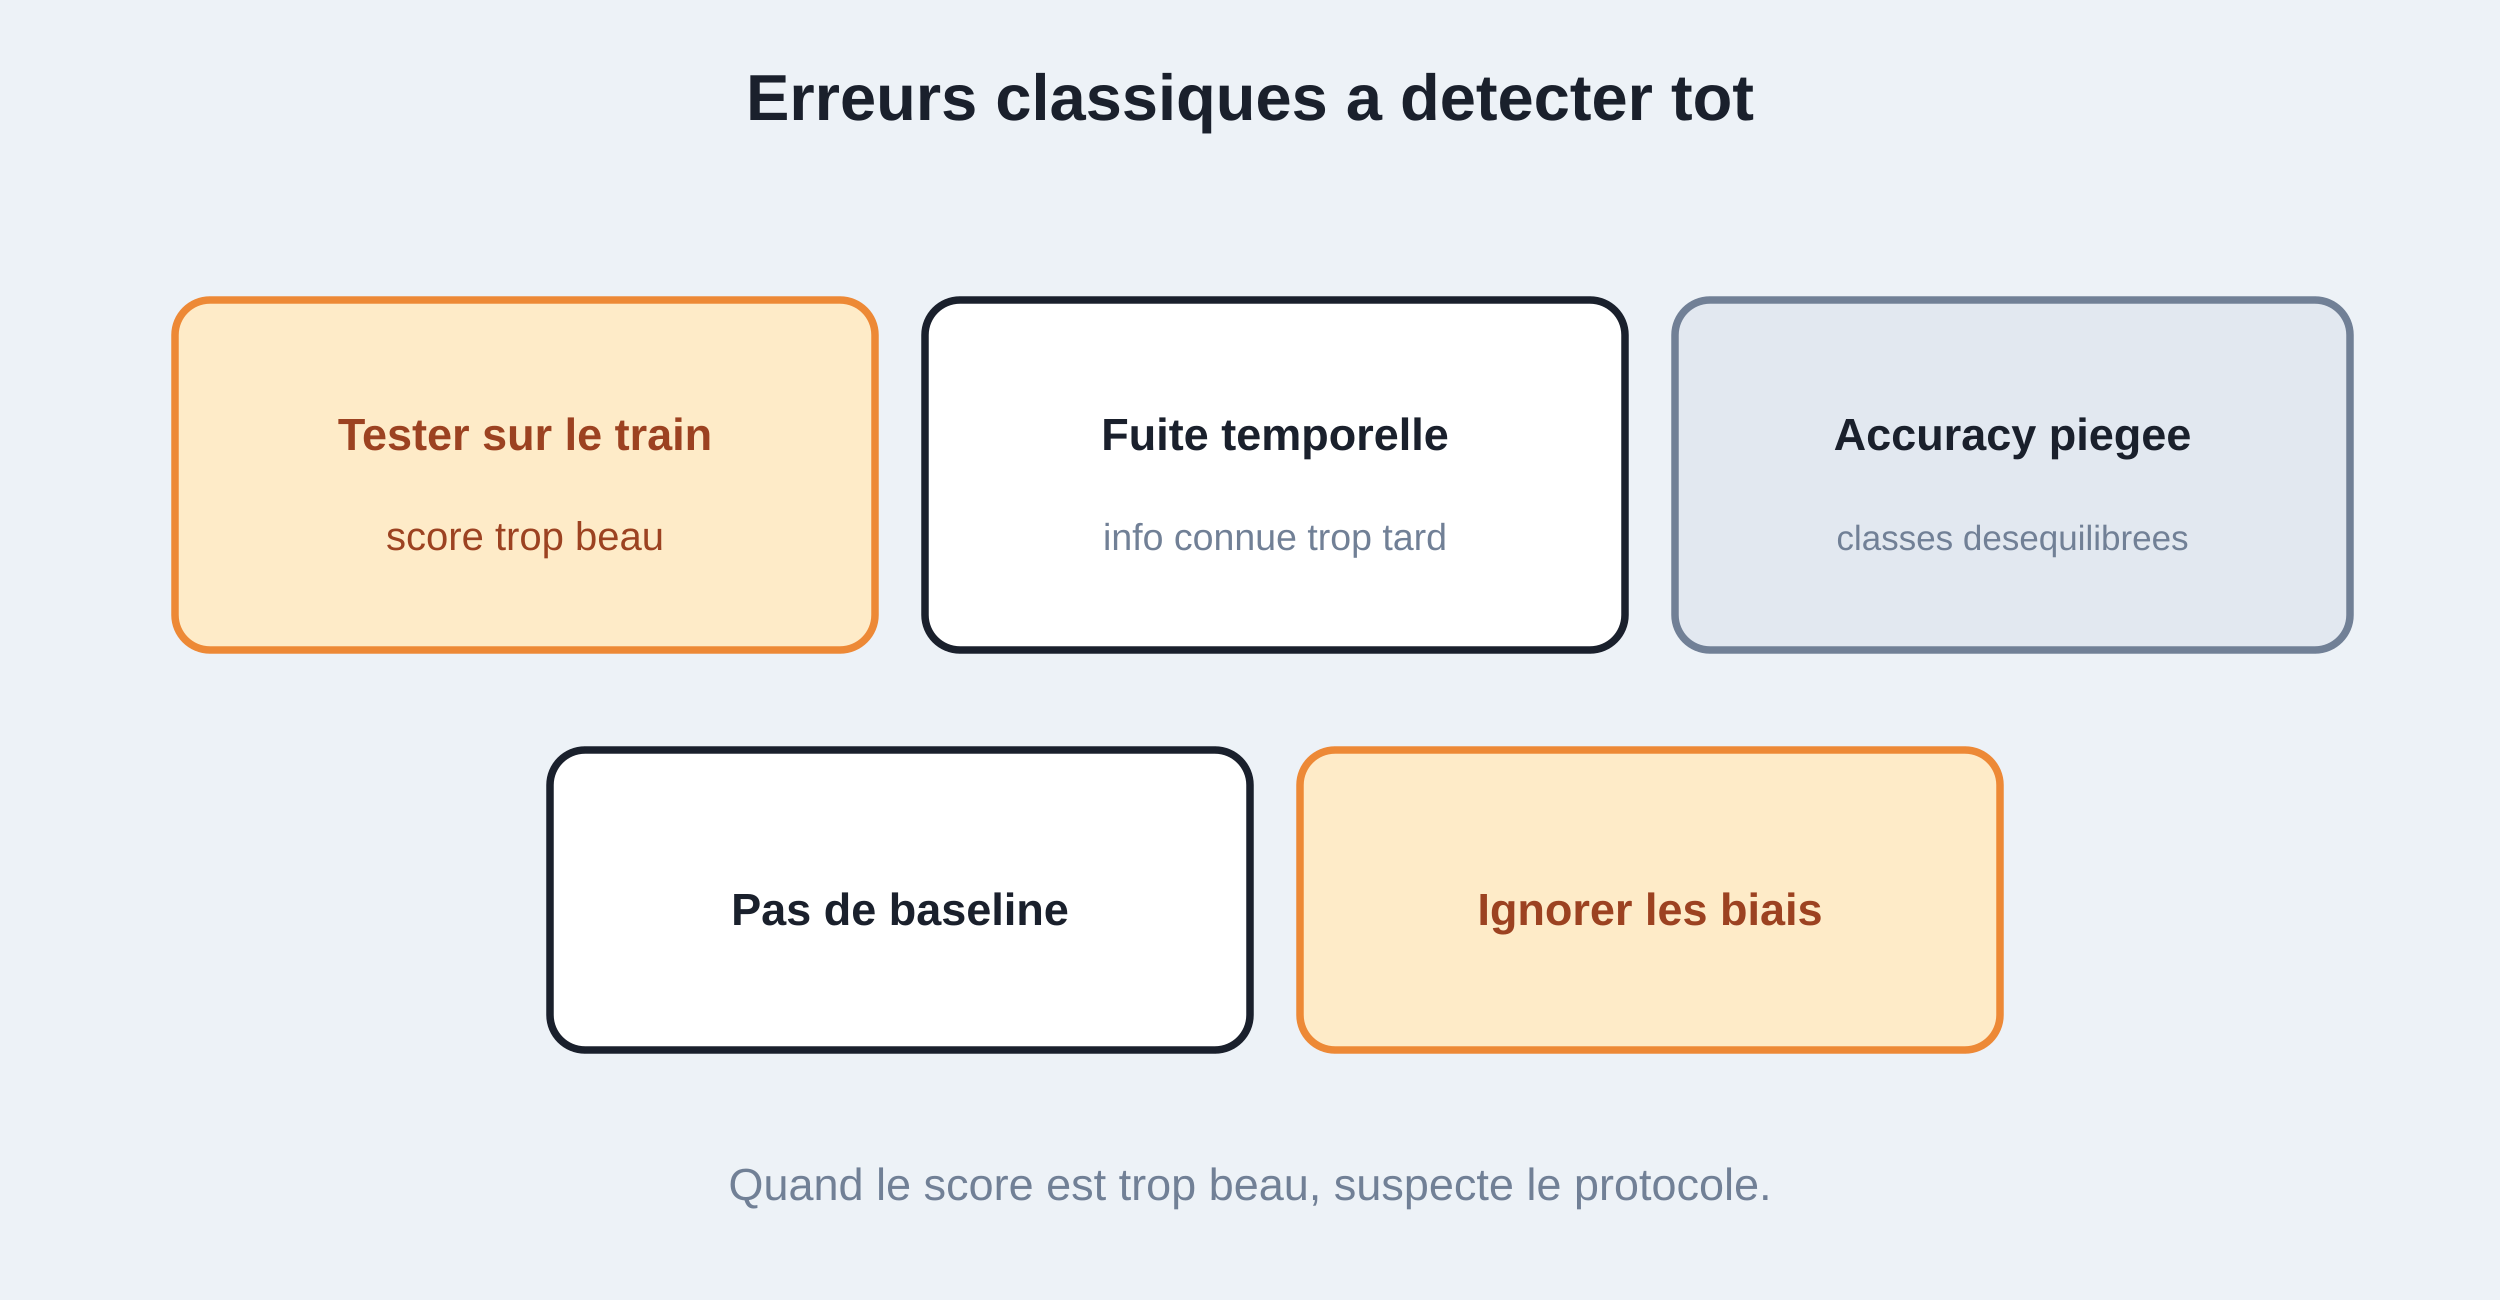
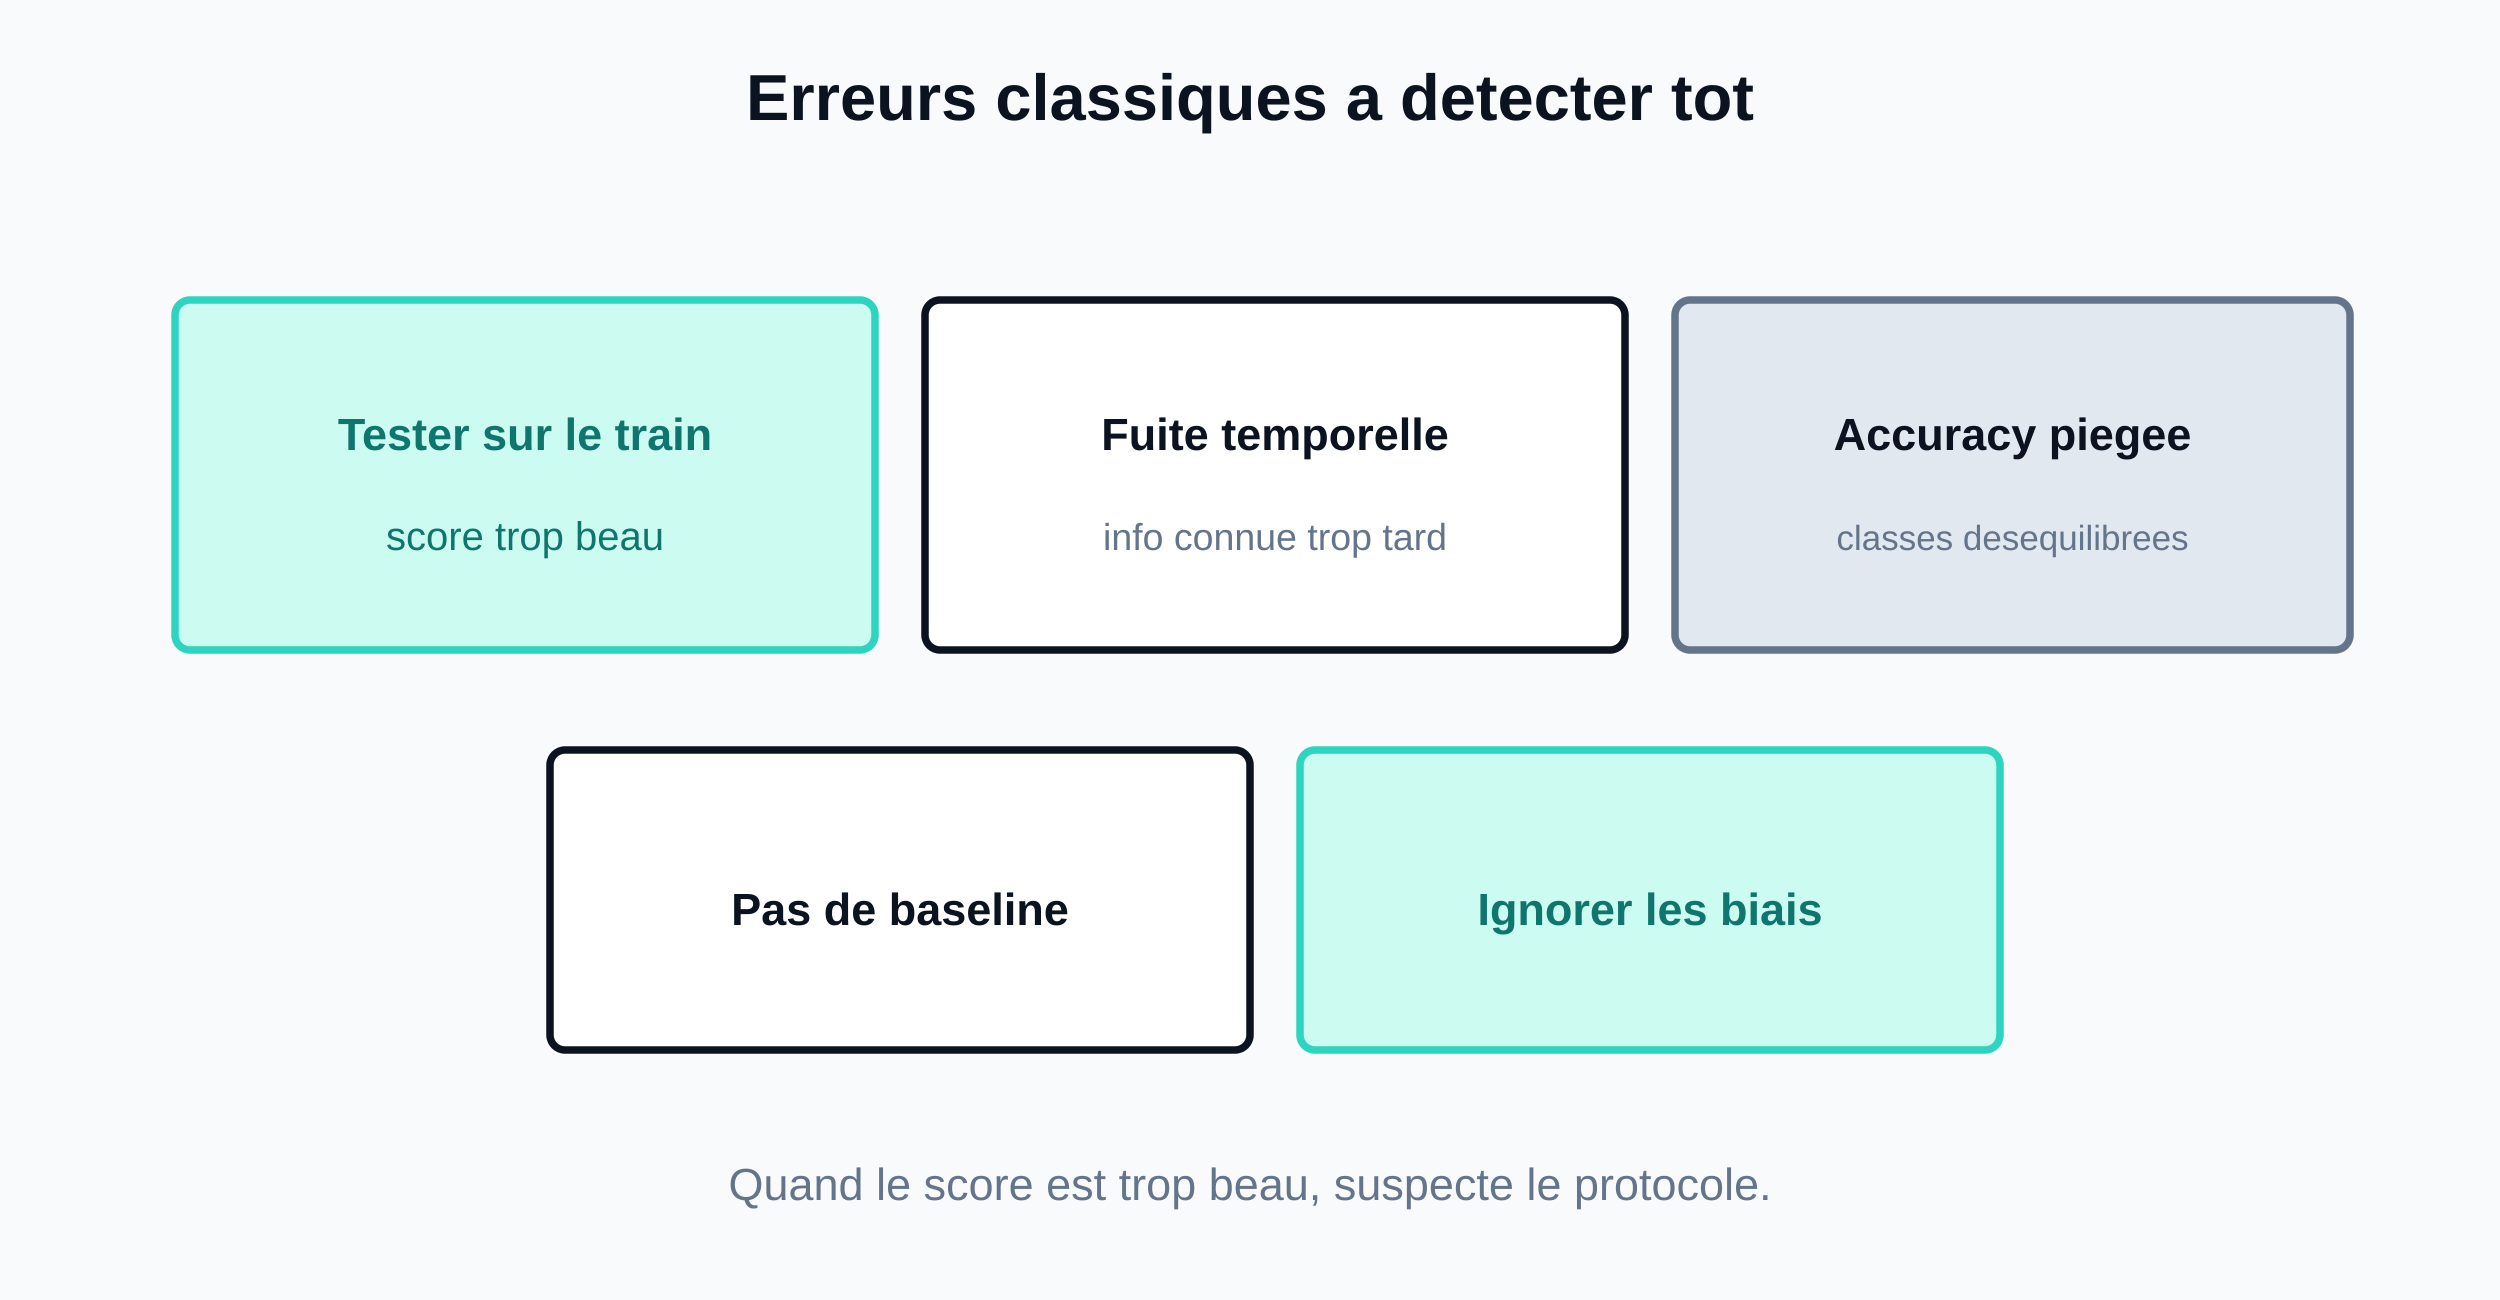
<svg xmlns="http://www.w3.org/2000/svg" width="1000" height="520" viewBox="0 0 1000 520">
-   <rect width="1000" height="520" fill="#edf2f7" />
-   <text x="500" y="48" text-anchor="middle" font-family="Segoe UI, Arial, sans-serif" font-size="26" fill="#1a202c" font-weight="700">Erreurs classiques a detecter tot</text>
-   <rect x="70" y="120" width="280" height="140" rx="14" fill="#feebc8" stroke="#ed8936" stroke-width="3" />
-   <text x="210" y="180" text-anchor="middle" font-family="Segoe UI, Arial, sans-serif" font-size="18" fill="#9c4221" font-weight="700">Tester sur le train</text>
-   <text x="210" y="220" text-anchor="middle" font-family="Segoe UI, Arial, sans-serif" font-size="16" fill="#9c4221" font-weight="400">score trop beau</text>
-   <rect x="370" y="120" width="280" height="140" rx="14" fill="#ffffff" stroke="#1a202c" stroke-width="3" />
-   <text x="510" y="180" text-anchor="middle" font-family="Segoe UI, Arial, sans-serif" font-size="18" fill="#1a202c" font-weight="700">Fuite temporelle</text>
-   <text x="510" y="220" text-anchor="middle" font-family="Segoe UI, Arial, sans-serif" font-size="15" fill="#718096" font-weight="400">info connue trop tard</text>
-   <rect x="670" y="120" width="270" height="140" rx="14" fill="#e2e8f0" stroke="#718096" stroke-width="3" />
-   <text x="805" y="180" text-anchor="middle" font-family="Segoe UI, Arial, sans-serif" font-size="18" fill="#1a202c" font-weight="700">Accuracy piegee</text>
-   <text x="805" y="220" text-anchor="middle" font-family="Segoe UI, Arial, sans-serif" font-size="14" fill="#718096" font-weight="400">classes desequilibrees</text>
-   <rect x="220" y="300" width="280" height="120" rx="14" fill="#ffffff" stroke="#1a202c" stroke-width="3" />
-   <text x="360" y="370" text-anchor="middle" font-family="Segoe UI, Arial, sans-serif" font-size="18" fill="#1a202c" font-weight="700">Pas de baseline</text>
-   <rect x="520" y="300" width="280" height="120" rx="14" fill="#feebc8" stroke="#ed8936" stroke-width="3" />
-   <text x="660" y="370" text-anchor="middle" font-family="Segoe UI, Arial, sans-serif" font-size="18" fill="#9c4221" font-weight="700">Ignorer les biais</text>
-   <text x="500" y="480" text-anchor="middle" font-family="Segoe UI, Arial, sans-serif" font-size="18" fill="#718096" font-weight="400">Quand le score est trop beau, suspecte le protocole.</text>
+   <rect width="1000" height="520" fill="#f8fafc" />
+   <text x="500" y="48" text-anchor="middle" font-family="Segoe UI, Arial, sans-serif" font-size="26" fill="#0b1220" font-weight="700">Erreurs classiques a detecter tot</text>
+   <rect x="70" y="120" width="280" height="140" rx="6" fill="#ccfbf1" stroke="#2dd4bf" stroke-width="3" />
+   <text x="210" y="180" text-anchor="middle" font-family="Segoe UI, Arial, sans-serif" font-size="18" fill="#0f766e" font-weight="700">Tester sur le train</text>
+   <text x="210" y="220" text-anchor="middle" font-family="Segoe UI, Arial, sans-serif" font-size="16" fill="#0f766e" font-weight="400">score trop beau</text>
+   <rect x="370" y="120" width="280" height="140" rx="6" fill="#ffffff" stroke="#0b1220" stroke-width="3" />
+   <text x="510" y="180" text-anchor="middle" font-family="Segoe UI, Arial, sans-serif" font-size="18" fill="#0b1220" font-weight="700">Fuite temporelle</text>
+   <text x="510" y="220" text-anchor="middle" font-family="Segoe UI, Arial, sans-serif" font-size="15" fill="#64748b" font-weight="400">info connue trop tard</text>
+   <rect x="670" y="120" width="270" height="140" rx="6" fill="#e2e8f0" stroke="#64748b" stroke-width="3" />
+   <text x="805" y="180" text-anchor="middle" font-family="Segoe UI, Arial, sans-serif" font-size="18" fill="#0b1220" font-weight="700">Accuracy piegee</text>
+   <text x="805" y="220" text-anchor="middle" font-family="Segoe UI, Arial, sans-serif" font-size="14" fill="#64748b" font-weight="400">classes desequilibrees</text>
+   <rect x="220" y="300" width="280" height="120" rx="6" fill="#ffffff" stroke="#0b1220" stroke-width="3" />
+   <text x="360" y="370" text-anchor="middle" font-family="Segoe UI, Arial, sans-serif" font-size="18" fill="#0b1220" font-weight="700">Pas de baseline</text>
+   <rect x="520" y="300" width="280" height="120" rx="6" fill="#ccfbf1" stroke="#2dd4bf" stroke-width="3" />
+   <text x="660" y="370" text-anchor="middle" font-family="Segoe UI, Arial, sans-serif" font-size="18" fill="#0f766e" font-weight="700">Ignorer les biais</text>
+   <text x="500" y="480" text-anchor="middle" font-family="Segoe UI, Arial, sans-serif" font-size="18" fill="#64748b" font-weight="400">Quand le score est trop beau, suspecte le protocole.</text>
</svg>
